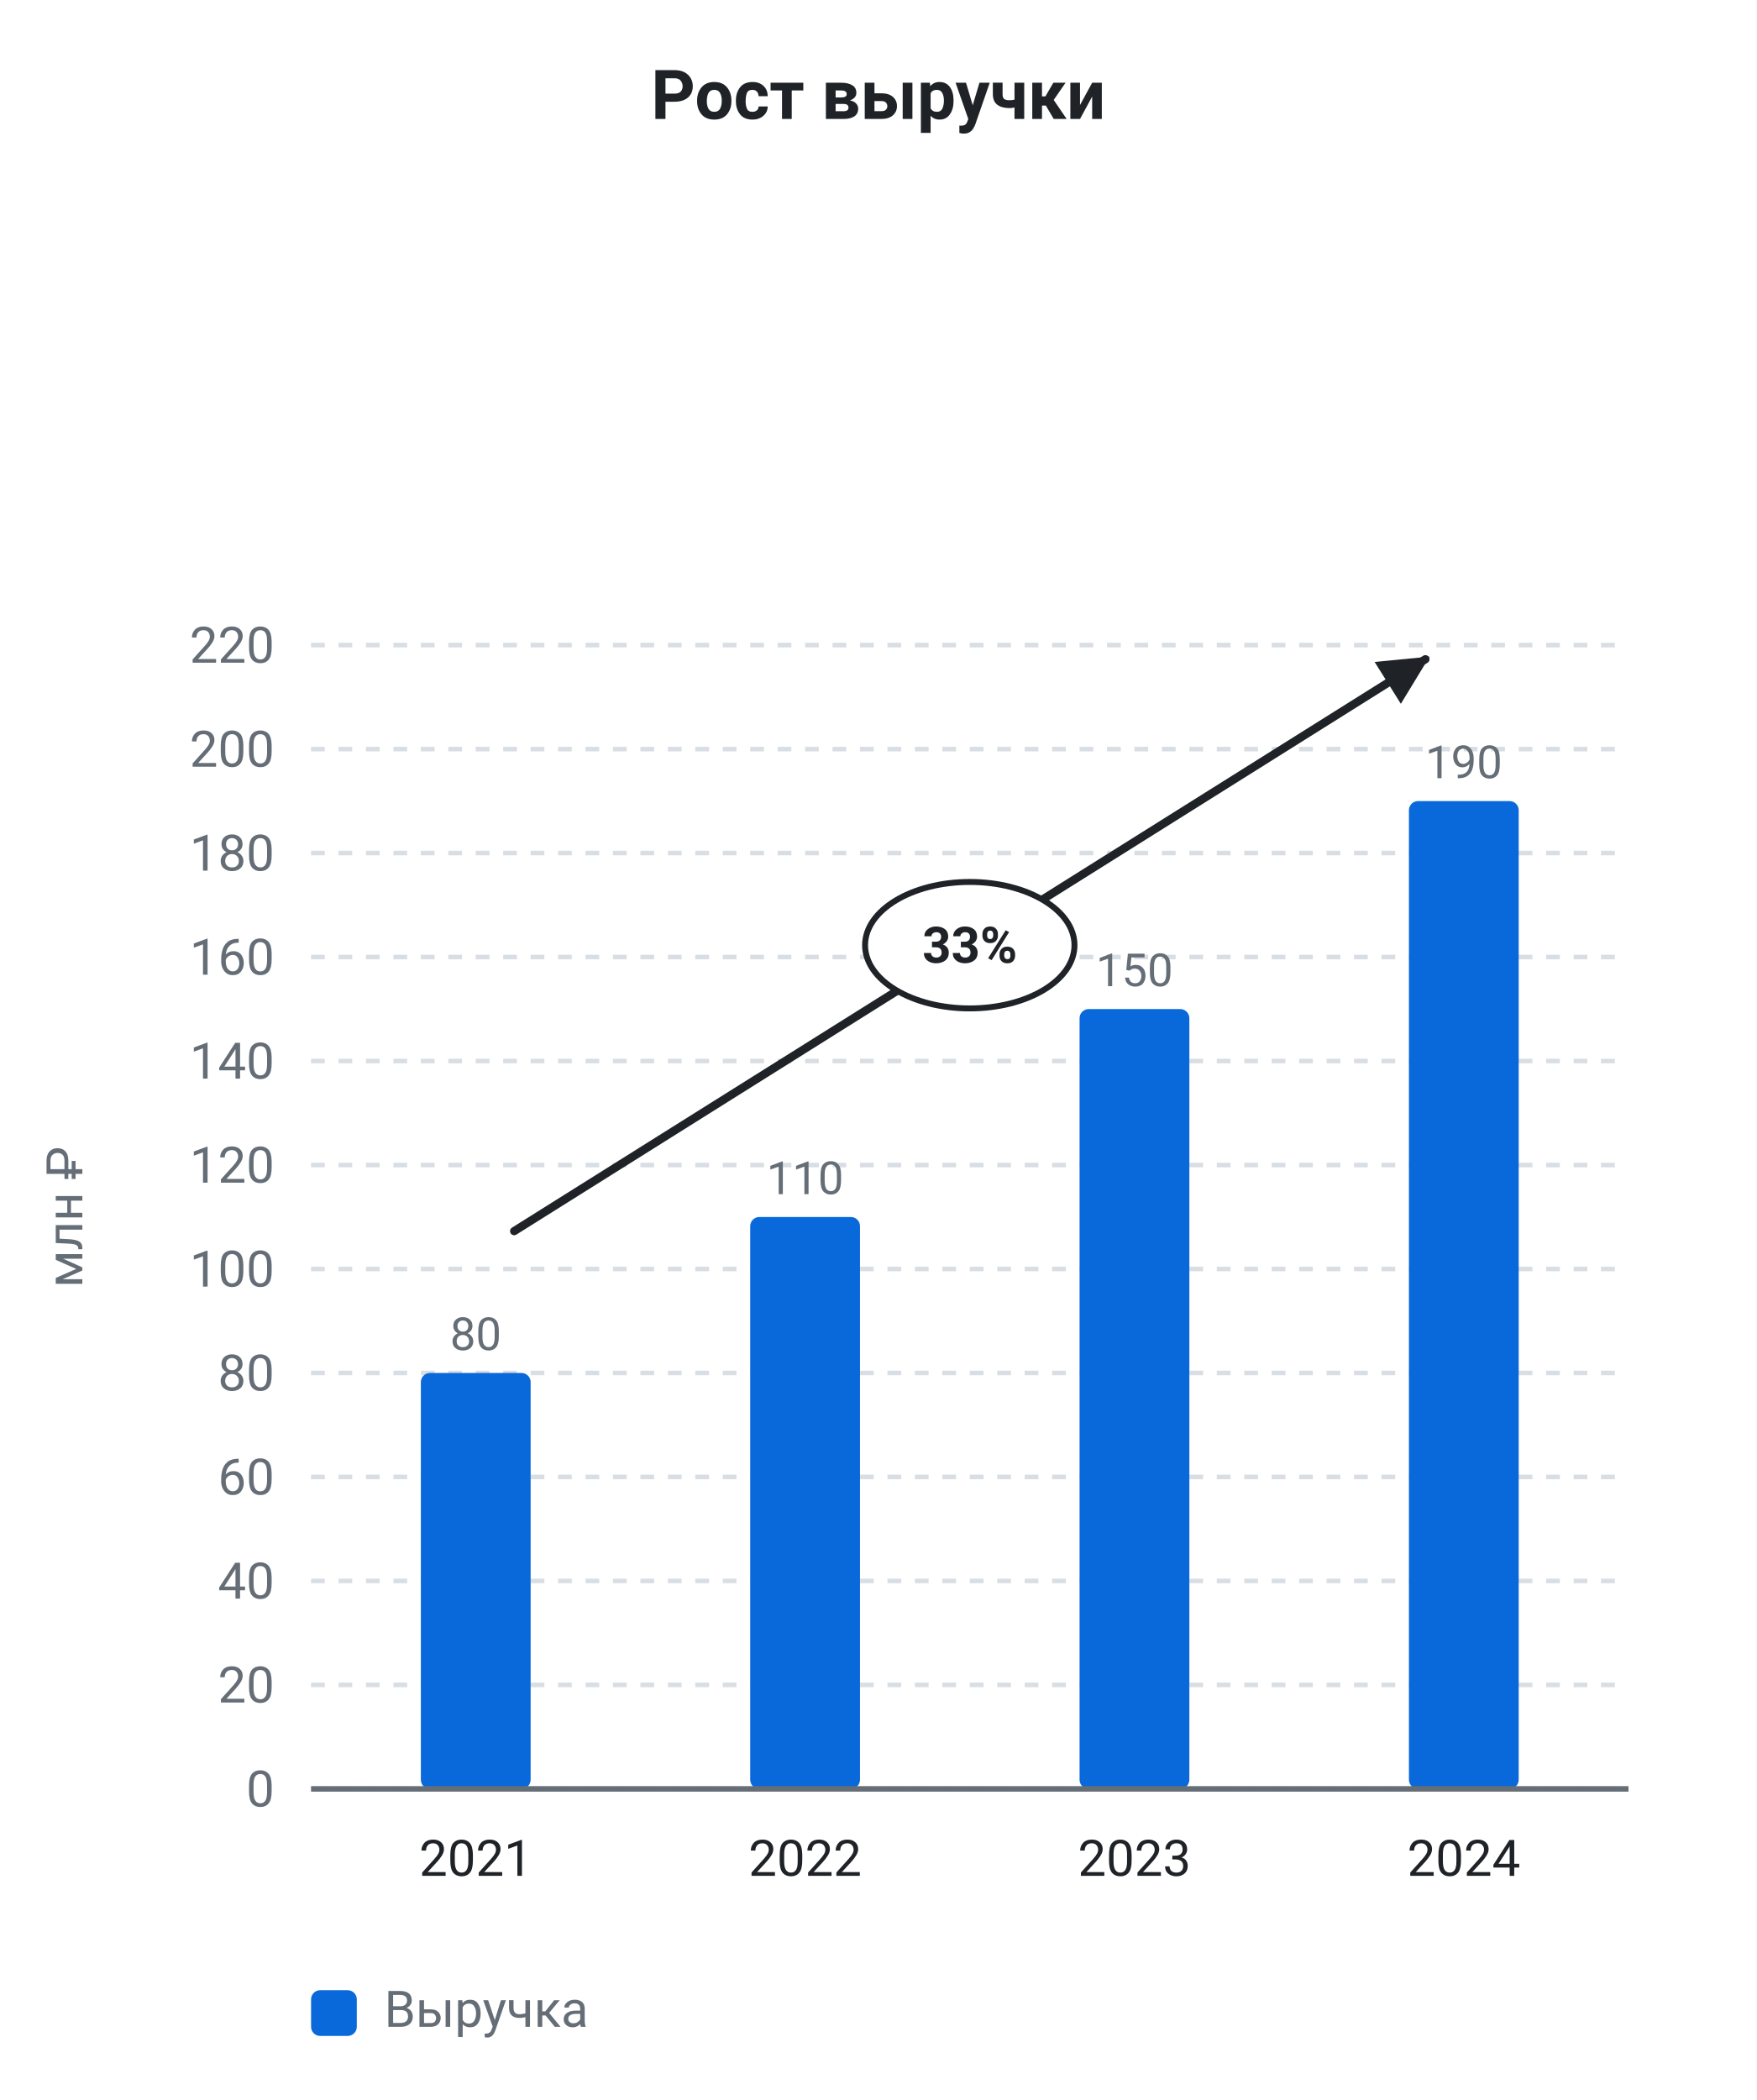
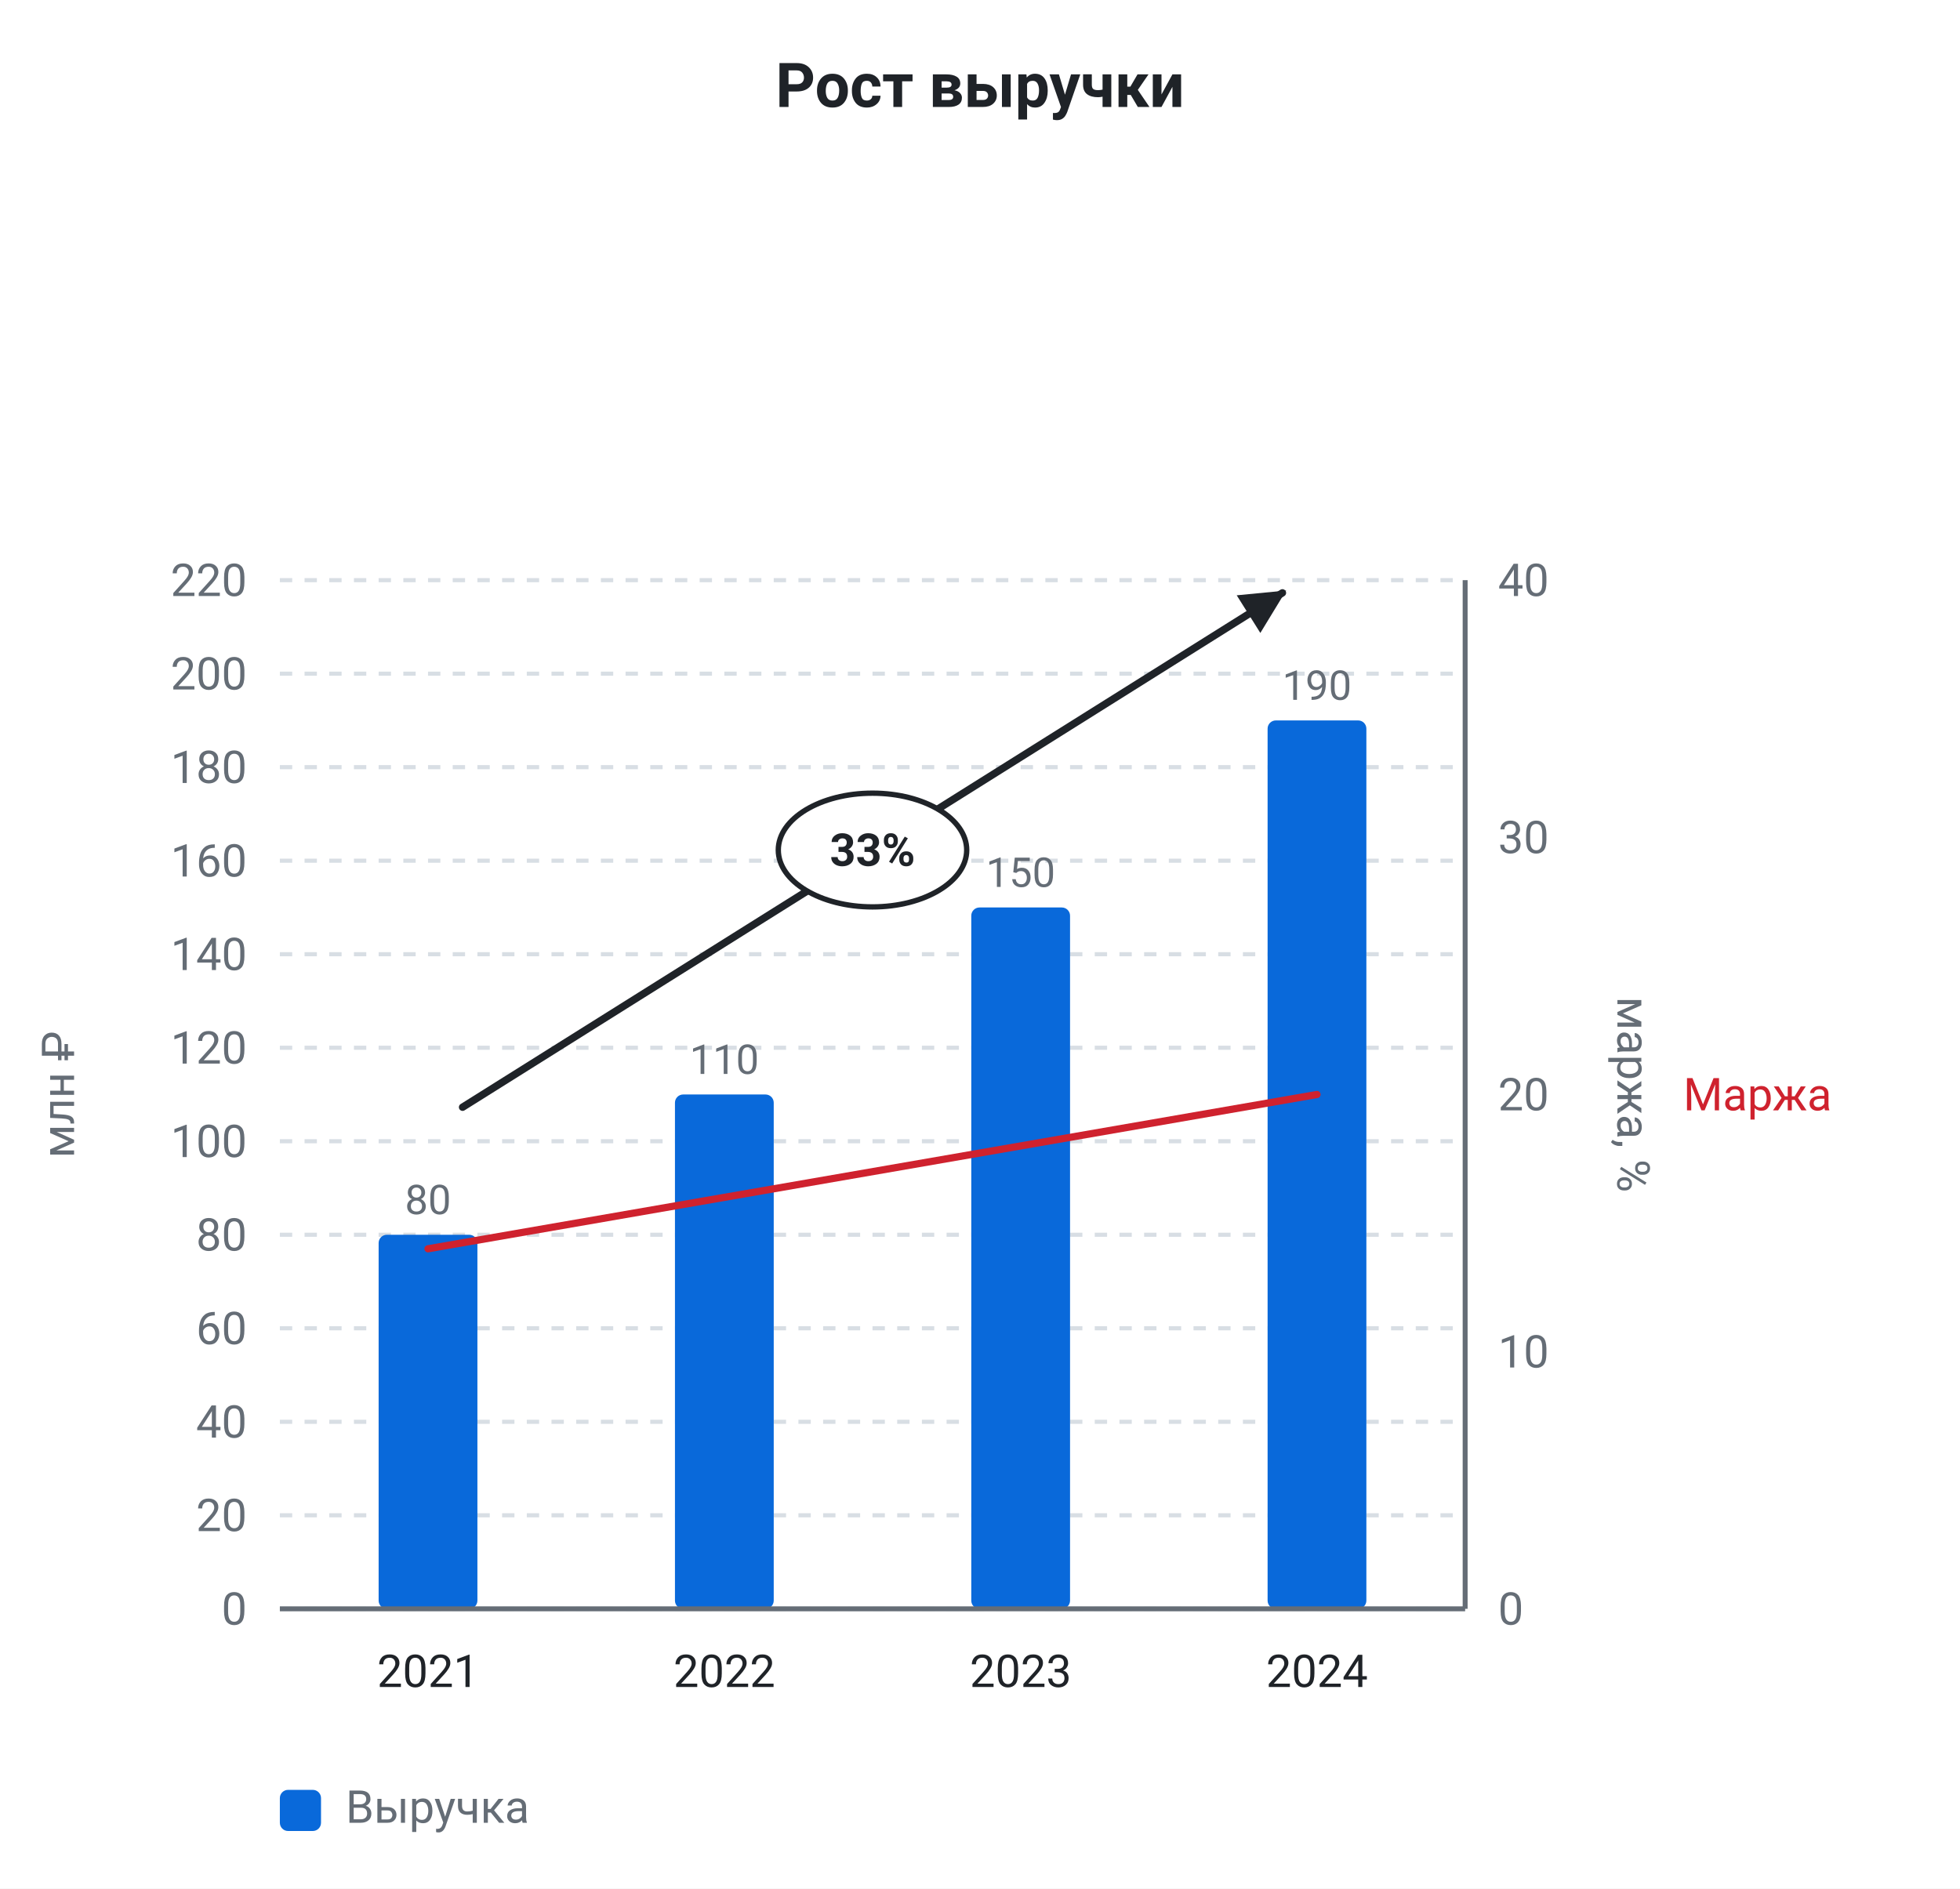
- <svg xmlns="http://www.w3.org/2000/svg" viewBox="0 0 384 459" width="384" height="459" role="img" font-family="system-ui, -apple-system, &quot;Segoe UI&quot;, Roboto, sans-serif">
-   <rect data-bg="canvas" x="0" y="0" width="384" height="459" fill="#ffffff" />
-   <text x="192" y="26" fill="#1f2328" font-size="15" text-anchor="middle" font-weight="600">Рост выручки</text>
+ <svg xmlns="http://www.w3.org/2000/svg" viewBox="0 0 476.24 459" width="476.24" height="459" role="img" font-family="system-ui, -apple-system, &quot;Segoe UI&quot;, Roboto, sans-serif">
+   <rect data-bg="canvas" x="0" y="0" width="476.24" height="459" fill="#ffffff" />
+   <text x="238.12" y="26" fill="#1f2328" font-size="15" text-anchor="middle" font-weight="600">Рост выручки</text>
  <line x1="68" y1="391" x2="356" y2="391" stroke="#d8dee4" stroke-width="1" stroke-dasharray="3 3" />
  <text x="60" y="394.85" fill="#656d76" font-size="11" text-anchor="end">0</text>
  <line x1="68" y1="368.27" x2="356" y2="368.27" stroke="#d8dee4" stroke-width="1" stroke-dasharray="3 3" />
  <text x="60" y="372.12" fill="#656d76" font-size="11" text-anchor="end">20</text>
  <line x1="68" y1="345.55" x2="356" y2="345.55" stroke="#d8dee4" stroke-width="1" stroke-dasharray="3 3" />
  <text x="60" y="349.4" fill="#656d76" font-size="11" text-anchor="end">40</text>
  <line x1="68" y1="322.82" x2="356" y2="322.82" stroke="#d8dee4" stroke-width="1" stroke-dasharray="3 3" />
  <text x="60" y="326.67" fill="#656d76" font-size="11" text-anchor="end">60</text>
  <line x1="68" y1="300.09" x2="356" y2="300.09" stroke="#d8dee4" stroke-width="1" stroke-dasharray="3 3" />
  <text x="60" y="303.94" fill="#656d76" font-size="11" text-anchor="end">80</text>
  <line x1="68" y1="277.36" x2="356" y2="277.36" stroke="#d8dee4" stroke-width="1" stroke-dasharray="3 3" />
  <text x="60" y="281.21" fill="#656d76" font-size="11" text-anchor="end">100</text>
  <line x1="68" y1="254.64" x2="356" y2="254.64" stroke="#d8dee4" stroke-width="1" stroke-dasharray="3 3" />
  <text x="60" y="258.49" fill="#656d76" font-size="11" text-anchor="end">120</text>
  <line x1="68" y1="231.91" x2="356" y2="231.91" stroke="#d8dee4" stroke-width="1" stroke-dasharray="3 3" />
  <text x="60" y="235.76" fill="#656d76" font-size="11" text-anchor="end">140</text>
  <line x1="68" y1="209.18" x2="356" y2="209.18" stroke="#d8dee4" stroke-width="1" stroke-dasharray="3 3" />
  <text x="60" y="213.03" fill="#656d76" font-size="11" text-anchor="end">160</text>
  <line x1="68" y1="186.45" x2="356" y2="186.45" stroke="#d8dee4" stroke-width="1" stroke-dasharray="3 3" />
  <text x="60" y="190.3" fill="#656d76" font-size="11" text-anchor="end">180</text>
  <line x1="68" y1="163.73" x2="356" y2="163.73" stroke="#d8dee4" stroke-width="1" stroke-dasharray="3 3" />
  <text x="60" y="167.58" fill="#656d76" font-size="11" text-anchor="end">200</text>
  <line x1="68" y1="141" x2="356" y2="141" stroke="#d8dee4" stroke-width="1" stroke-dasharray="3 3" />
  <text x="60" y="144.85" fill="#656d76" font-size="11" text-anchor="end">220</text>
  <text x="18" y="266" fill="#656d76" font-size="11" text-anchor="middle" transform="rotate(-90 18 266)">млн ₽</text>
+   <line x1="356" y1="141" x2="356" y2="391" stroke="#656d76" stroke-width="1.2" data-axis-line="y2" />
+   <text x="364" y="394.85" fill="#656d76" font-size="11" text-anchor="start" data-y2-tick="0">0</text>
+   <text x="364" y="332.35" fill="#656d76" font-size="11" text-anchor="start" data-y2-tick="10">10</text>
+   <text x="364" y="269.85" fill="#656d76" font-size="11" text-anchor="start" data-y2-tick="20">20</text>
+   <text x="364" y="207.35" fill="#656d76" font-size="11" text-anchor="start" data-y2-tick="30">30</text>
+   <text x="364" y="144.85" fill="#656d76" font-size="11" text-anchor="start" data-y2-tick="40">40</text>
+   <text x="393" y="266" fill="#656d76" font-size="11" text-anchor="middle" transform="rotate(90 393 266)" data-y2-label="1">маржа, %</text>
  <rect x="92" y="300.09" width="24" height="90.91" fill="#0969da" rx="2" data-bar="0-0" />
  <text x="104" y="295.09" fill="#656d76" font-size="10" text-anchor="middle">80</text>
  <text x="104" y="410" fill="#1f2328" font-size="11" text-anchor="middle">2021</text>
  <rect x="164" y="266" width="24" height="125" fill="#0969da" rx="2" data-bar="1-0" />
  <text x="176" y="261" fill="#656d76" font-size="10" text-anchor="middle">110</text>
  <text x="176" y="410" fill="#1f2328" font-size="11" text-anchor="middle">2022</text>
  <rect x="236" y="220.55" width="24" height="170.45" fill="#0969da" rx="2" data-bar="2-0" />
  <text x="248" y="215.55" fill="#656d76" font-size="10" text-anchor="middle">150</text>
  <text x="248" y="410" fill="#1f2328" font-size="11" text-anchor="middle">2023</text>
  <rect x="308" y="175.09" width="24" height="215.91" fill="#0969da" rx="2" data-bar="3-0" />
  <text x="320" y="170.09" fill="#656d76" font-size="10" text-anchor="middle">190</text>
  <text x="320" y="410" fill="#1f2328" font-size="11" text-anchor="middle">2024</text>
  <line x1="68" y1="391" x2="356" y2="391" stroke="#656d76" stroke-width="1.2" />
+   <polyline points="104,303.5 176,291 248,278.5 320,266" fill="none" stroke="#cf222e" stroke-width="1.75" stroke-linejoin="round" stroke-linecap="round" data-line="0" data-axis="y2" />
+   <text x="409" y="269.85" fill="#cf222e" font-size="11" text-anchor="start" data-line-label="Маржа">Маржа</text>
  <defs>
    <marker id="ext-series-cagr-arrow" viewBox="0 0 10 10" refX="9" refY="5" markerWidth="6" markerHeight="6" orient="auto-start-reverse">
      <path d="M 0 0 L 10 5 L 0 10 z" fill="#1f2328" />
    </marker>
  </defs>
  <line x1="112.4" y1="269.09" x2="311.6" y2="144.09" stroke="#1f2328" stroke-width="1.8" stroke-linecap="round" marker-end="url(#ext-series-cagr-arrow)" data-cagr="0:1-4" />
  <ellipse data-cagr-oval="0" cx="212" cy="206.59" rx="22.89" ry="13.82" fill="#ffffff" stroke="#1f2328" stroke-width="1.3" />
  <text x="212" y="210.44" fill="#1f2328" font-size="11" text-anchor="middle" font-weight="600" data-cagr-label="33%">33%</text>
  <rect x="68" y="435" width="10" height="10" fill="#0969da" rx="2" />
  <text x="84" y="443" fill="#656d76" font-size="11" text-anchor="start">Выручка</text>
</svg>
